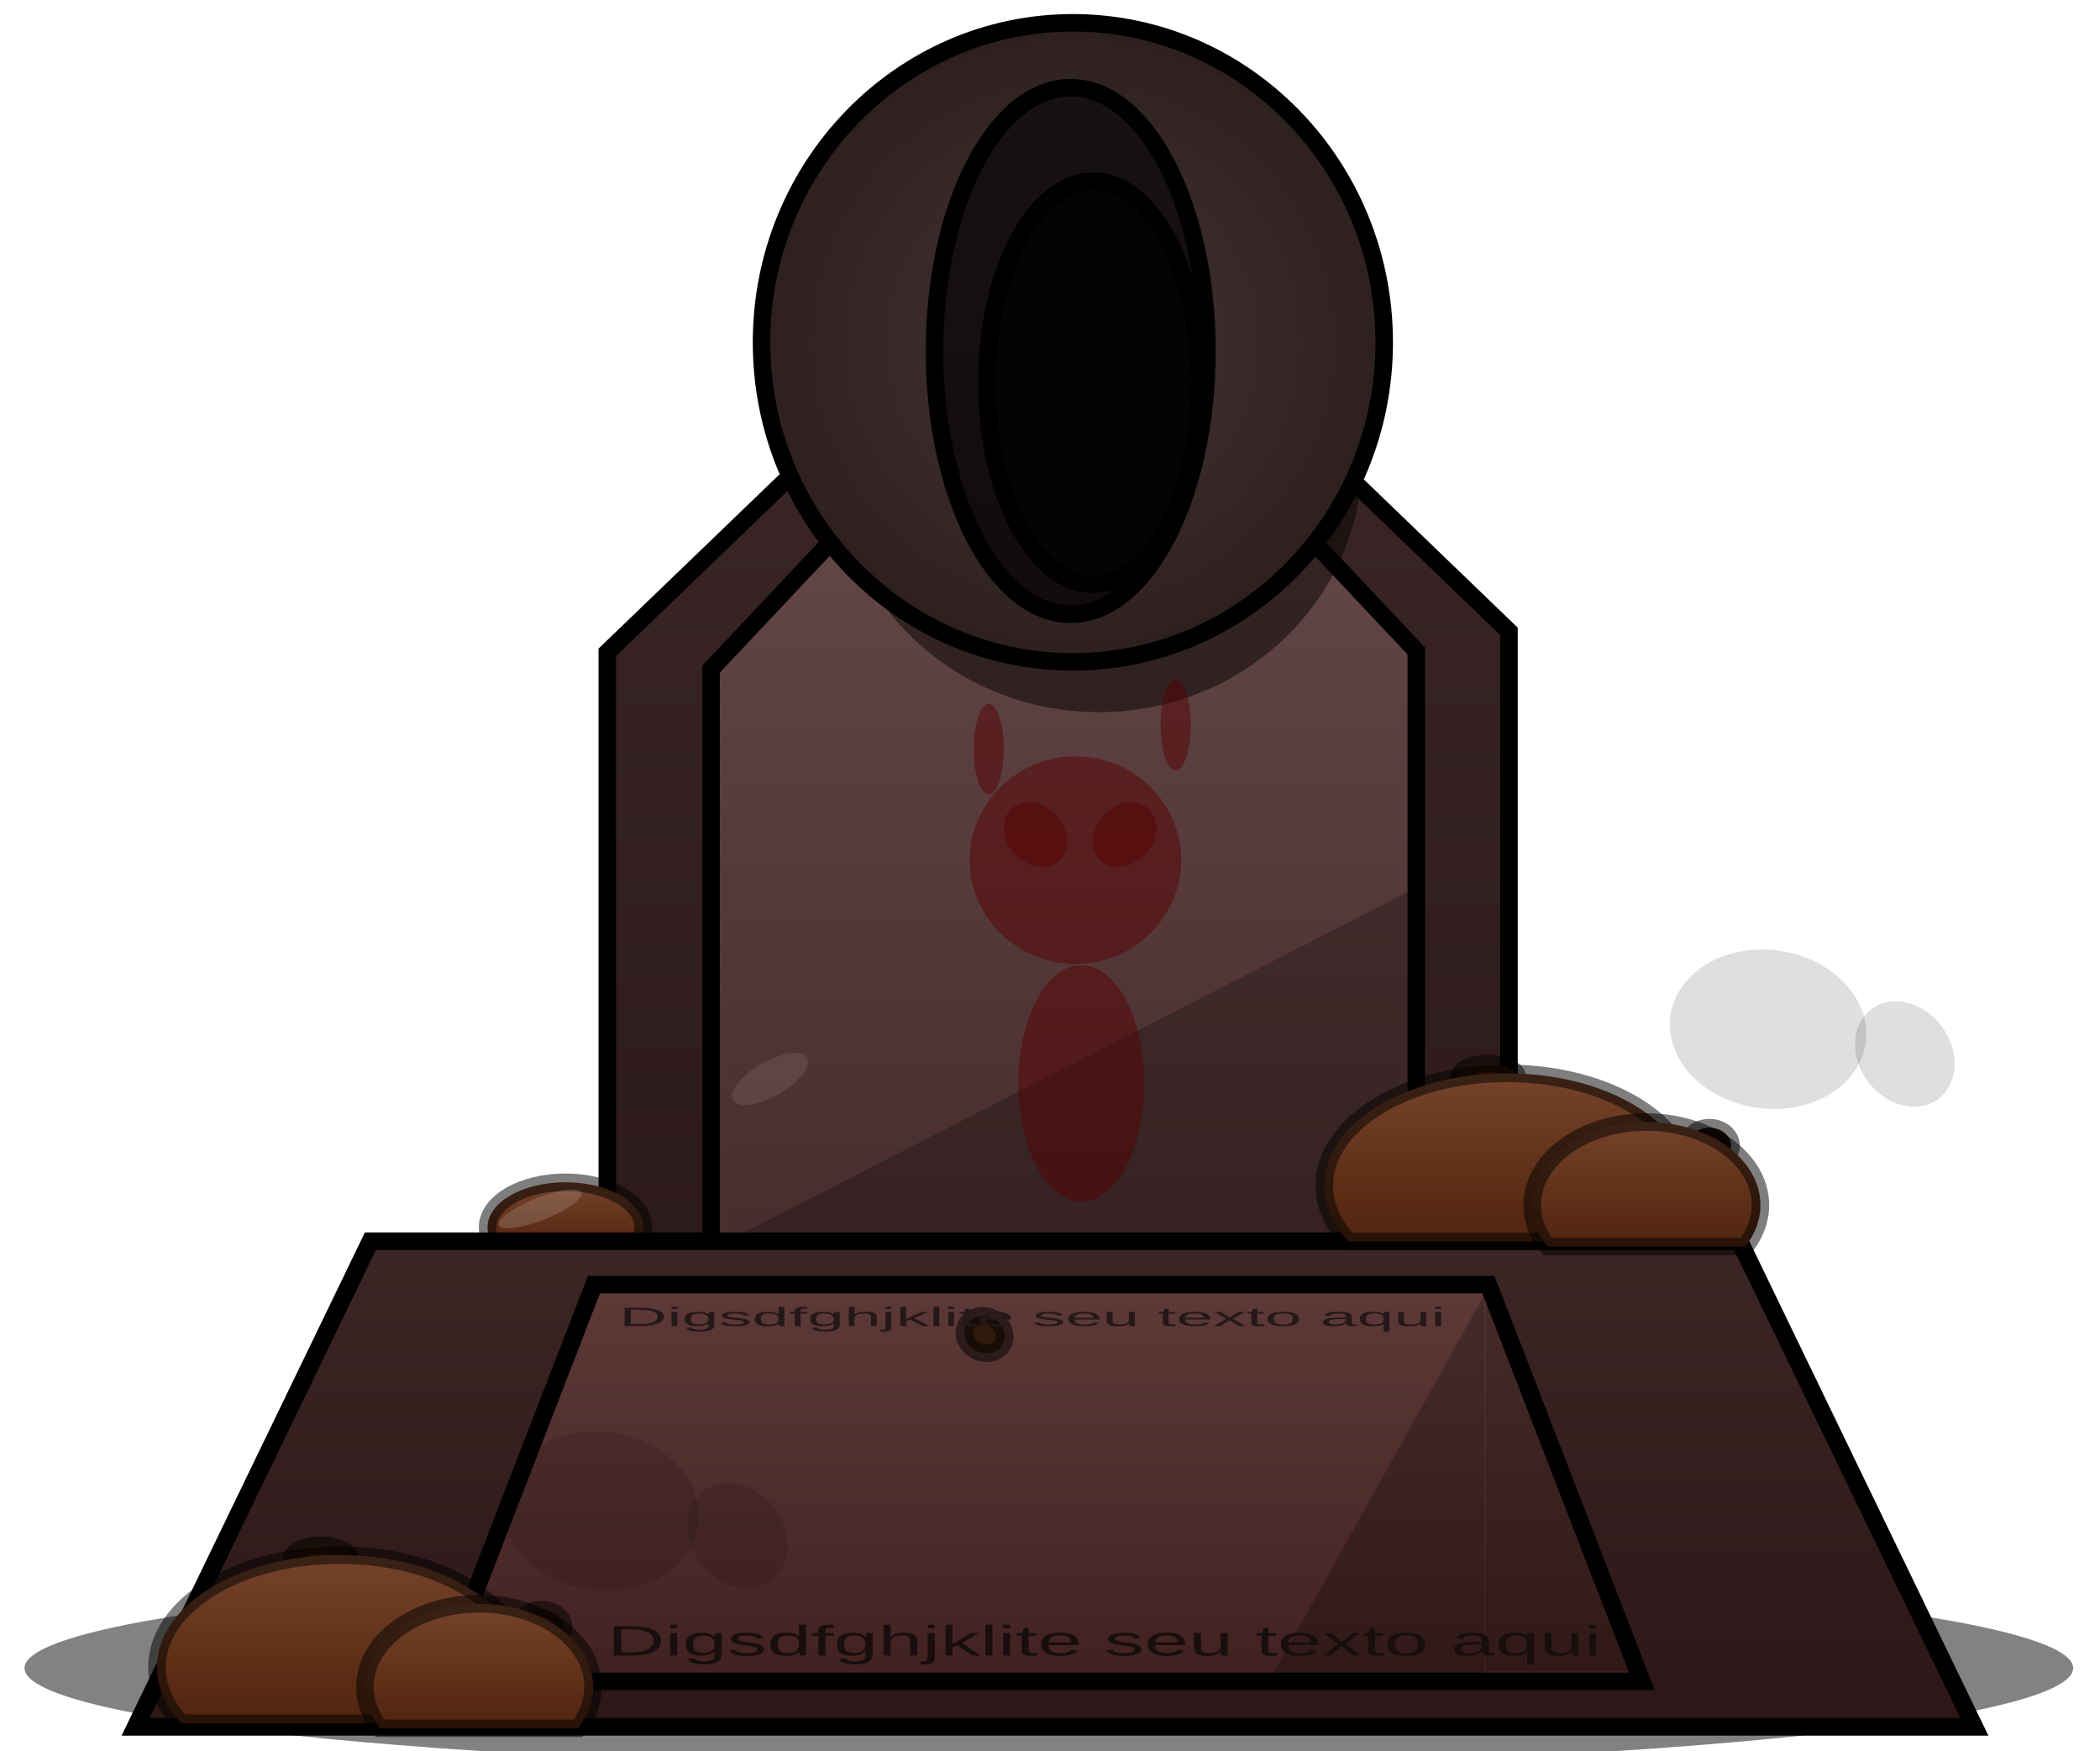
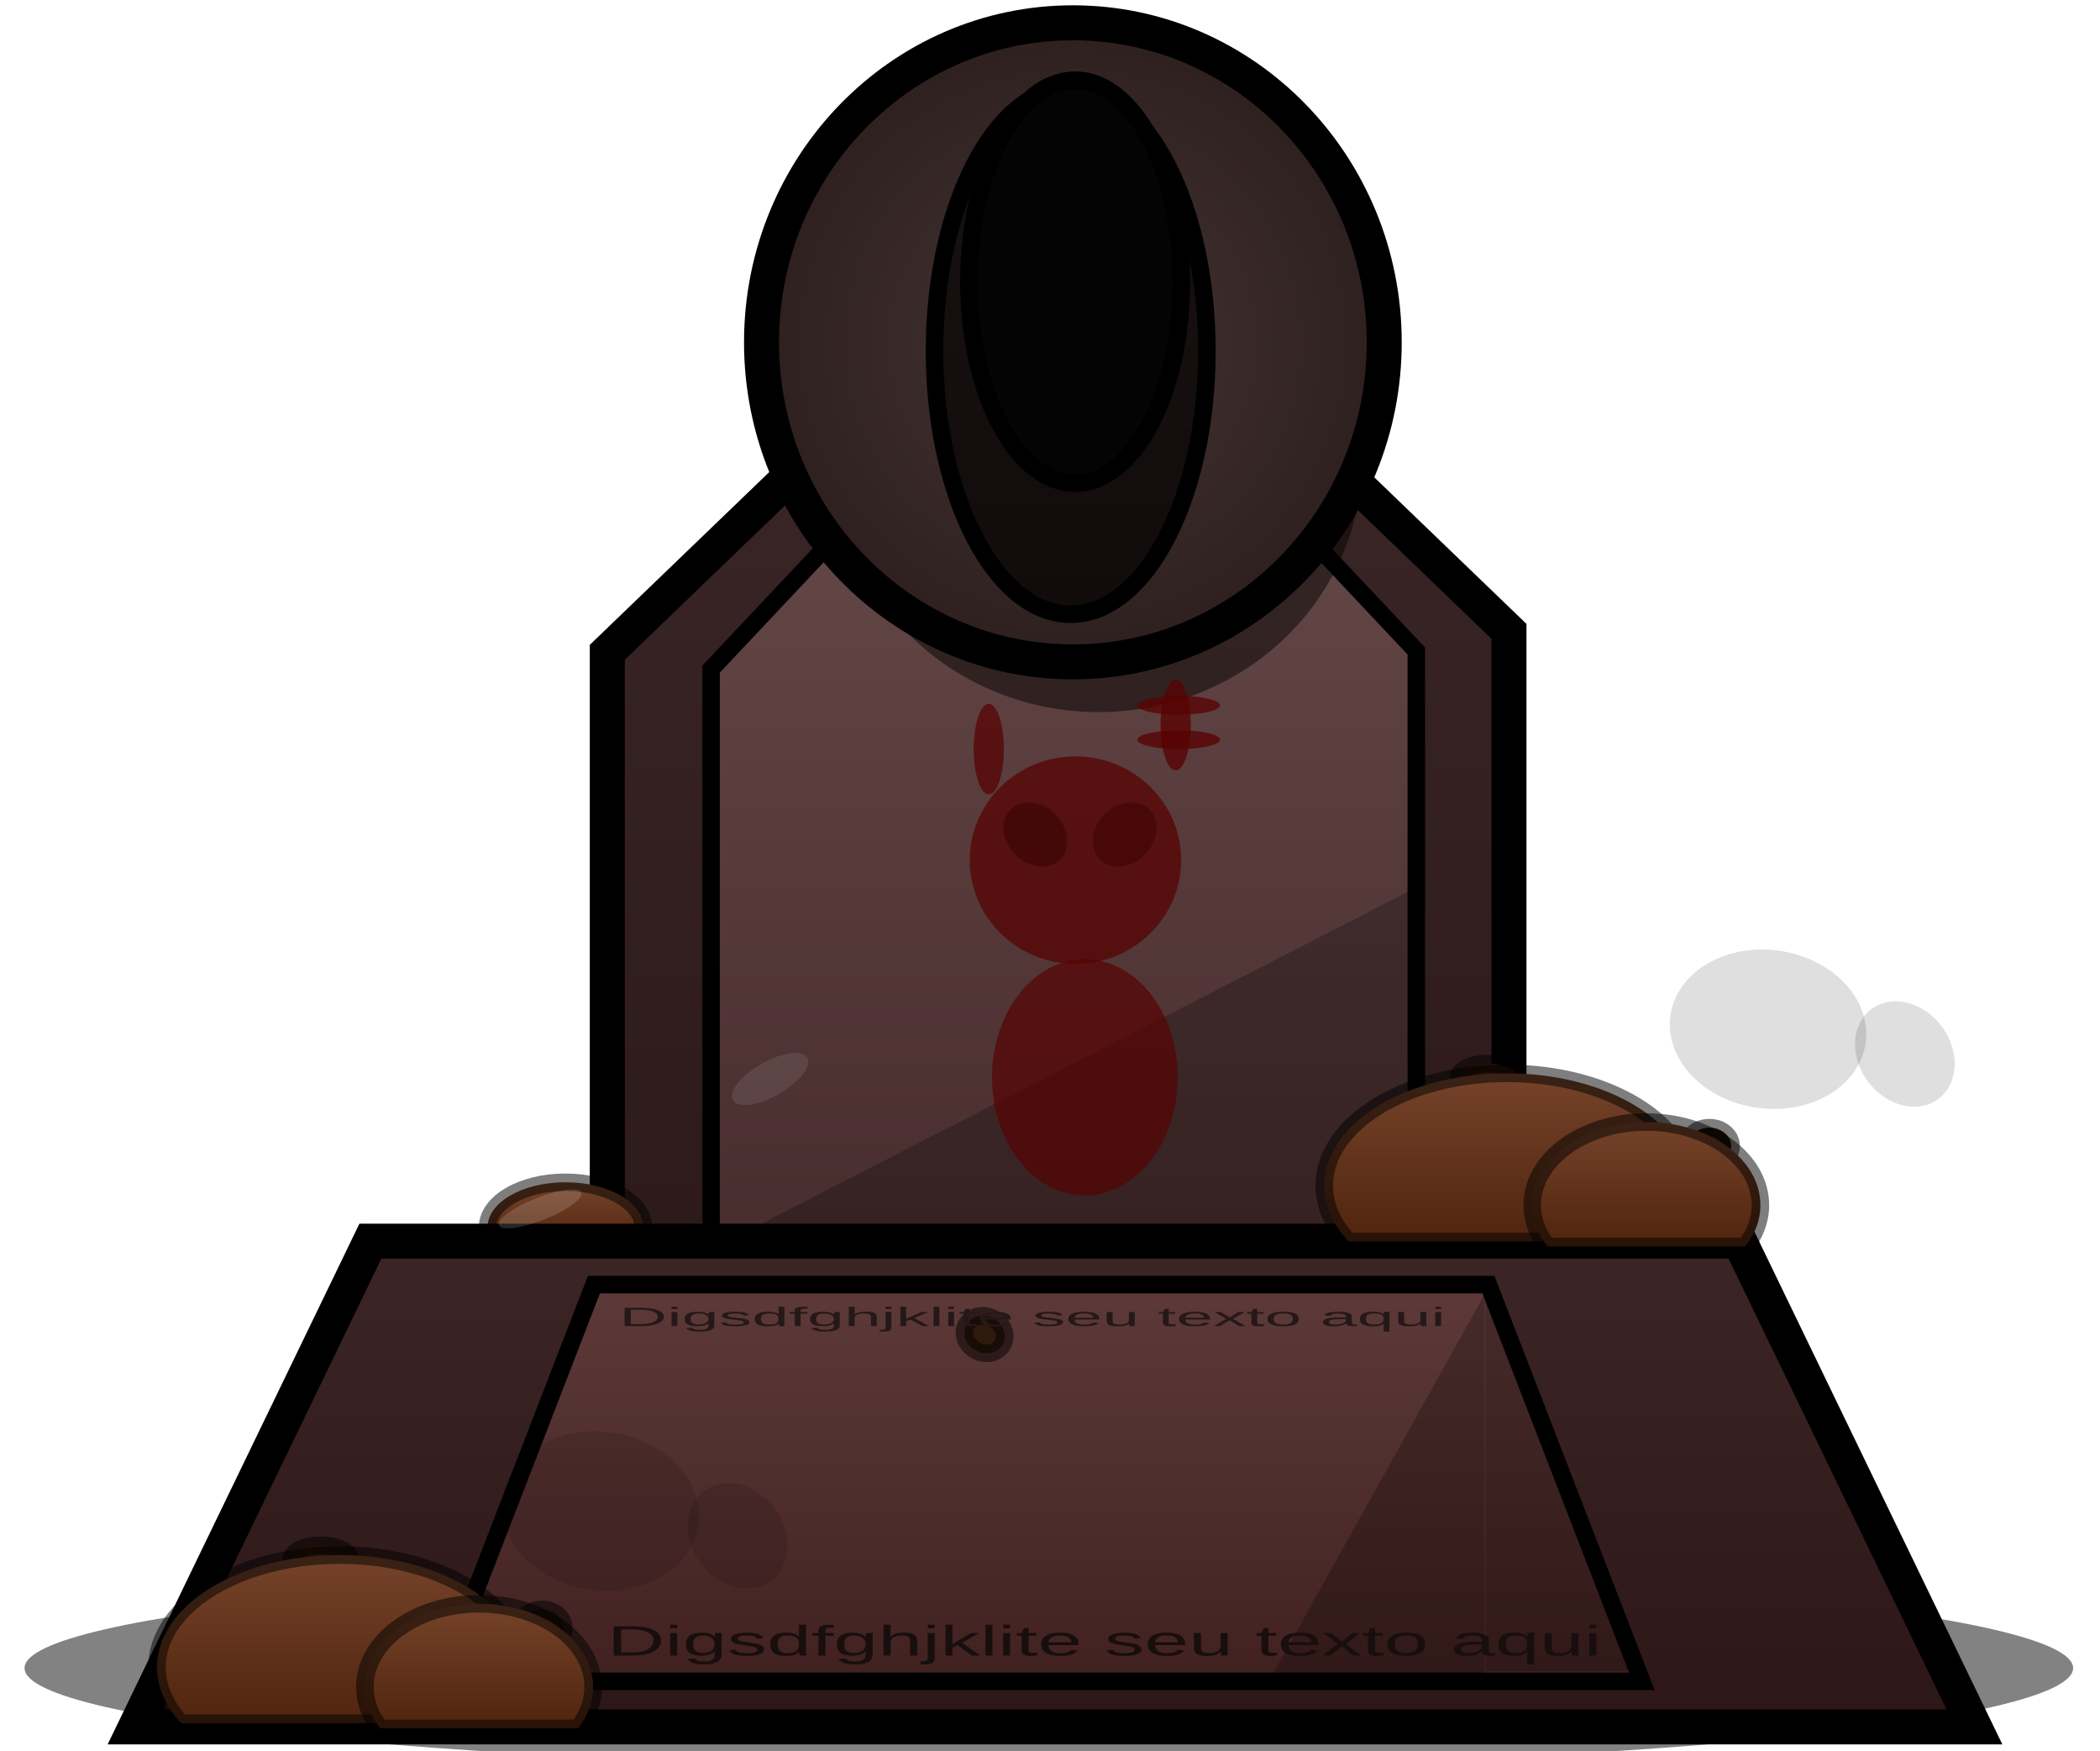
<svg xmlns="http://www.w3.org/2000/svg" xmlns:ns1="https://boxy-svg.com" viewBox="0 0 120 100" width="120px" height="100px">
  <defs>
    <linearGradient gradientUnits="userSpaceOnUse" x1="55.562" y1="27.016" x2="55.562" y2="68.056" id="gradient-0" gradientTransform="matrix(0.101939, 0, 0, 0.094112, 26.64566, 64.99833)">
      <stop offset="0" style="stop-color: rgb(45.882% 26.275% 16.471%)" />
      <stop offset="1" style="stop-color: rgb(31.827% 14.113% 4.995%)" />
    </linearGradient>
    <linearGradient gradientUnits="userSpaceOnUse" x1="60.995" y1="23.434" x2="60.995" y2="82.122" id="gradient-4" gradientTransform="matrix(0.782127, 0, 0, 0.862855, 13.07705, 5.384702)">
      <stop offset="0" style="stop-color: rgb(40% 28.627% 28.627%)" />
      <stop offset="1" style="stop-color: rgb(26.945% 16.547% 16.689%)" />
    </linearGradient>
    <linearGradient gradientUnits="userSpaceOnUse" x1="60.995" y1="23.434" x2="60.995" y2="82.122" id="gradient-1" gradientTransform="matrix(1, 0, 0, 1, -0.52969, -0.794535)">
      <stop offset="0" style="stop-color: rgb(22.745% 14.902% 14.902%)" />
      <stop offset="1" style="stop-color: rgb(16.548% 9.206% 9.289%)" />
    </linearGradient>
    <linearGradient gradientUnits="userSpaceOnUse" x1="60.815" y1="71.702" x2="60.815" y2="99.449" id="gradient-2" gradientTransform="matrix(1, 0, 0, 1, -0.52969, -0.794535)">
      <stop offset="0" style="stop-color: rgb(23.529% 14.51% 14.51%)" />
      <stop offset="1" style="stop-color: rgb(17.264% 8.812% 8.928%)" />
    </linearGradient>
    <linearGradient gradientUnits="userSpaceOnUse" x1="59.968" y1="76.938" x2="59.968" y2="96.213" id="gradient-5" gradientTransform="matrix(0.81823, 0, 0, 1.175821, 10.42962, -17.07527)">
      <stop offset="0" style="stop-color: rgb(36.471% 22.745% 21.961%)" />
      <stop offset="1" style="stop-color: rgb(25.512% 12.871% 12.393%)" />
    </linearGradient>
    <linearGradient gradientUnits="userSpaceOnUse" x1="61.714" y1="5.805" x2="61.714" y2="35.887" id="gradient-6" gradientTransform="matrix(1, 0, 0, 1, -0.52969, -0.794535)">
      <stop offset="0" style="stop-color: rgb(9.02% 7.059% 7.059%)" />
      <stop offset="1" style="stop-color: rgb(6.95% 4.385% 4.385%)" />
    </linearGradient>
    <linearGradient gradientUnits="userSpaceOnUse" x1="55.562" y1="27.016" x2="55.562" y2="68.056" id="gradient-7" gradientTransform="matrix(0.10194, 0, 0, 0.09411, 77.5181, 27.45215)">
      <stop offset="0" style="stop-color: rgb(45.882% 26.275% 16.471%)" />
      <stop offset="1" style="stop-color: rgb(31.827% 14.113% 4.995%)" />
    </linearGradient>
    <linearGradient gradientUnits="userSpaceOnUse" x1="29.852" y1="50.96" x2="29.852" y2="77.591" id="gradient-10" gradientTransform="matrix(0.359751, 0, 0, 0.360638, 80.57717, -4.429766)">
      <stop offset="0" style="stop-color: rgb(45.882% 26.275% 16.471%)" />
      <stop offset="1" style="stop-color: rgb(31.827% 14.113% 4.995%)" />
    </linearGradient>
    <linearGradient gradientUnits="userSpaceOnUse" x1="51.99" y1="58.673" x2="51.99" y2="78.4" id="gradient-11" gradientTransform="matrix(0.359751, 0, 0, 0.360638, 80.57717, -4.429766)">
      <stop offset="0" style="stop-color: rgb(45.882% 26.275% 16.471%)" />
      <stop offset="1" style="stop-color: rgb(31.827% 14.113% 4.995%)" />
    </linearGradient>
    <linearGradient gradientUnits="userSpaceOnUse" x1="29.852" y1="50.96" x2="29.852" y2="77.591" id="gradient-8" gradientTransform="matrix(0.359751, 0, 0, 0.360638, 80.57717, -4.429766)">
      <stop offset="0" style="stop-color: rgb(45.882% 26.275% 16.471%)" />
      <stop offset="1" style="stop-color: rgb(31.827% 14.113% 4.995%)" />
    </linearGradient>
    <linearGradient gradientUnits="userSpaceOnUse" x1="51.99" y1="58.673" x2="51.99" y2="78.4" id="gradient-9" gradientTransform="matrix(0.359751, 0, 0, 0.360638, 80.57717, -4.429766)">
      <stop offset="0" style="stop-color: rgb(45.882% 26.275% 16.471%)" />
      <stop offset="1" style="stop-color: rgb(31.827% 14.113% 4.995%)" />
    </linearGradient>
    <path id="path-0" d="M 47.456 80.802 L 88.108 72.487" style="fill: none;" />
    <path id="path-1" d="M 79.959 48.171 C 80.47 57.633 80.342 62.787 80.342 67.878 C 78.993 71.797 78.039 74.456 78.039 77.603 C 78.039 81.289 77.548 84.917 79.447 86.816 L 79.575 87.328 C 79.575 87.797 79.575 88.266 79.575 88.736" style="fill: none;" />
    <radialGradient gradientUnits="userSpaceOnUse" cx="61.837" cy="20.352" r="17.791" id="gradient-3" gradientTransform="matrix(1, 0, 0, 1, -0.52969, -0.794535)">
      <stop offset="0" style="stop-color: rgb(26.667% 20.392% 20.392%)" />
      <stop offset="1" style="stop-color: rgb(18.352% 12.541% 12.585%)" />
    </radialGradient>
  </defs>
  <ellipse style="fill: rgba(0, 0, 0, 0.49);" cx="59.933" cy="95.295" rx="58.531" ry="5.694" />
  <path d="M 87.632 32.572 C 87.632 33.04 87.417 33.479 87.04 33.857 L 79.323 33.857 C 78.947 33.479 78.732 33.04 78.732 32.572 C 78.732 31.149 80.724 29.995 83.182 29.995 C 85.64 29.995 87.632 31.149 87.632 32.572 Z" style="stroke: rgba(0, 0, 0, 0.506); fill: url(&quot;#gradient-7&quot;); transform-box: fill-box; transform-origin: 50% 50%;" transform="matrix(0.833166, 0.553023, -0.553023, 0.833166, 0, 0.000004)" />
-   <path d="M 86.227 81.327 L 34.702 81.327 L 34.702 37.266 L 49.897 22.639 L 72.279 22.639 L 86.227 36.068 L 86.227 81.327 Z" style="stroke: rgb(0, 0, 0); fill: url(&quot;#gradient-1&quot;);" />
+   <path d="M 86.227 81.327 L 34.702 81.327 L 34.702 37.266 L 49.897 22.639 L 72.279 22.639 L 86.227 36.068 L 86.227 81.327 Z" style="stroke: rgb(0, 0, 0); fill: url(&quot;#gradient-1&quot;); stroke-width: 2px;" />
  <path d="M 80.932 76.244 L 40.633 76.244 L 40.633 38.226 L 52.517 25.605 L 70.023 25.605 L 80.932 37.192 L 80.932 76.244 Z" style="stroke: rgb(0, 0, 0); fill: url(&quot;#gradient-4&quot;);" />
  <ellipse style="fill: rgba(0, 0, 0, 0.48);" cx="62.788" cy="26.241" rx="15.037" ry="14.441" />
-   <ellipse style="stroke: rgb(0, 0, 0); fill: url(&quot;#gradient-3&quot;);" cx="61.307" cy="19.557" rx="17.791" ry="18.254" />
+   <ellipse style="stroke: rgb(0, 0, 0); fill: url(&quot;#gradient-3&quot;); stroke-width: 2px;" cx="61.307" cy="19.557" rx="17.791" ry="18.254" />
  <path d="M 36.76 70.118 C 36.76 70.586 36.545 71.025 36.168 71.403 L 28.451 71.403 C 28.075 71.025 27.86 70.586 27.86 70.118 C 27.86 68.695 29.852 67.541 32.31 67.541 C 34.768 67.541 36.76 68.695 36.76 70.118 Z" style="stroke: rgba(0, 0, 0, 0.506); fill: url(&quot;#gradient-0&quot;);" />
-   <path d="M 7.745 98.654 L 21.165 70.907 L 99.405 70.907 L 112.825 98.654 L 7.745 98.654 Z" style="stroke: rgb(0, 0, 0); fill: url(&quot;#gradient-2&quot;);" />
+   <path d="M 7.745 98.654 L 21.165 70.907 L 99.405 70.907 L 112.825 98.654 L 7.745 98.654 Z" style="stroke: rgb(0, 0, 0); fill: url(&quot;#gradient-2&quot;); stroke-width: 2px;" />
  <path d="M 25.172 96.053 L 33.939 73.389 L 85.053 73.389 L 93.82 96.053 L 25.172 96.053 Z" style="stroke: rgb(0, 0, 0); fill: url(&quot;#gradient-5&quot;);" />
  <path d="M 81.179 50.573 L 81.179 71.118 L 41.147 71.118 L 81.179 50.573 Z" ns1:shape="triangle 41.147 50.573 40.032 20.545 1 0 1@09ea98de" style="fill: rgba(0, 0, 0, 0.25);" />
  <path d="M -84.887 74.194 L -84.887 95.476 L -93.676 95.476 L -84.887 74.194 Z" ns1:shape="triangle -93.676 74.194 8.789 21.282 1 0 1@a58014d3" style="fill: rgba(0, 0, 0, 0.25);" transform="matrix(-1, 0, 0, 1, 0, 0)" />
  <path d="M 84.839 73.931 L 84.839 95.959 L 72.554 95.959 L 84.839 73.931 Z" ns1:shape="triangle 72.554 73.931 12.285 22.028 1 0 1@f2f84262" style="fill: rgba(0, 0, 0, 0.25);" />
  <ellipse style="stroke: rgb(0, 0, 0); fill: url(&quot;#gradient-6&quot;);" cx="61.184" cy="20.051" rx="7.783" ry="15.041" />
  <g transform="matrix(1, 0, 0, 1, -71.909, 74.89198)">
    <ellipse style="stroke: rgba(0, 0, 0, 0.506); fill: rgb(66, 30, 11);" cx="90.241" cy="14.184" rx="1.675" ry="0.8" />
    <path d="M 101.754 20.358 C 101.754 21.521 101.249 22.612 100.367 23.553 L 82.265 23.553 C 81.383 22.612 80.878 21.521 80.878 20.358 C 80.878 16.818 85.552 13.948 91.316 13.948 C 97.081 13.948 101.754 16.818 101.754 20.358 Z" style="stroke: rgba(0, 0, 0, 0.506); fill: url(&quot;#gradient-10&quot;);" />
    <ellipse style="stroke: rgba(0, 0, 0, 0.506); fill: rgb(48, 25, 13);" cx="102.883" cy="18.094" rx="1.244" ry="1.043" />
    <ellipse style="stroke: rgba(0, 0, 0, 0); fill: rgba(0, 0, 0, 0.125); transform-origin: 43.615px 38.727px;" cx="43.615" cy="38.727" rx="5.508" ry="4.632" transform="matrix(0.98817, -0.153365, 0.295491, 0.966112, 51.69437, -19.2966)" />
    <ellipse style="stroke: rgba(0, 0, 0, 0.506); fill: rgb(48, 25, 13); transform-origin: 36.809px 65.446px;" cx="36.809" cy="65.446" rx="1.181" ry="1.042" transform="matrix(0.89716, 0.441706, -0.439958, 0.898021, 57.23686, -46.16182)" />
    <path d="M 105.8 21.478 C 105.8 22.34 105.485 23.148 104.934 23.844 L 93.627 23.844 C 93.076 23.148 92.761 22.34 92.761 21.478 C 92.761 18.856 95.68 16.73 99.281 16.73 C 102.882 16.73 105.8 18.856 105.8 21.478 Z" style="stroke: rgba(0, 0, 0, 0.506); fill: url(&quot;#gradient-11&quot;);" />
    <ellipse style="stroke: rgba(0, 0, 0, 0); fill: rgba(255, 255, 255, 0.15); transform-origin: 43.615px 38.727px;" cx="43.615" cy="38.727" rx="2.53" ry="0.649" transform="matrix(0.925524, -0.378688, 0.532176, 0.862723, 41.79506, -22.72212)" />
    <ellipse style="stroke: rgba(0, 0, 0, 0); fill: rgba(255, 255, 255, 0.086); transform-origin: 43.615px 38.727px;" cx="43.615" cy="38.727" rx="2.44" ry="0.999" transform="matrix(0.850702, -0.525648, 0.669736, 0.76167, 52.87412, -19.82453)" />
    <ellipse style="stroke: rgba(0, 0, 0, 0); fill: rgba(0, 0, 0, 0.125); transform-origin: 43.615px 38.727px;" cx="43.615" cy="38.727" rx="2.73" ry="3.084" transform="matrix(0.98817, -0.153365, 0.295491, 0.966112, 59.51139, -17.88124)" />
  </g>
  <text style="fill: rgb(24, 14, 14); font-family: Arial, sans-serif; font-size: 28px; white-space: pre; transform-origin: 186.844px 72.633px;" transform="matrix(0.0008, 0.093649, -0.085436, 0.000729, -107.8683, -19.29818)" x="12.632" y="81.875">Digsdfghjklite seu texto aqui</text>
  <g transform="matrix(1, 0, 0, 1, -5.205173, 47.37009)">
    <ellipse style="stroke: rgba(0, 0, 0, 0.506); fill: rgb(66, 30, 11);" cx="90.241" cy="14.184" rx="1.675" ry="0.8" />
    <path d="M 101.754 20.358 C 101.754 21.521 101.249 22.612 100.367 23.553 L 82.265 23.553 C 81.383 22.612 80.878 21.521 80.878 20.358 C 80.878 16.818 85.552 13.948 91.316 13.948 C 97.081 13.948 101.754 16.818 101.754 20.358 Z" style="stroke: rgba(0, 0, 0, 0.506); fill: url(&quot;#gradient-8&quot;);" />
    <ellipse style="stroke: rgba(0, 0, 0, 0.506); fill: rgb(48, 25, 13);" cx="102.883" cy="18.094" rx="1.244" ry="1.043" />
    <ellipse style="stroke: rgba(0, 0, 0, 0); fill: rgba(0, 0, 0, 0.125); transform-origin: 43.615px 38.727px;" cx="43.615" cy="38.727" rx="5.508" ry="4.632" transform="matrix(0.98817, -0.153365, 0.295491, 0.966112, 51.69437, -19.2966)" />
    <ellipse style="stroke: rgba(0, 0, 0, 0.506); fill: rgb(48, 25, 13); transform-origin: 36.809px 65.446px;" cx="36.809" cy="65.446" rx="1.181" ry="1.042" transform="matrix(0.89716, 0.441706, -0.439958, 0.898021, 57.23686, -46.16182)" />
    <path d="M 105.8 21.478 C 105.8 22.34 105.485 23.148 104.934 23.844 L 93.627 23.844 C 93.076 23.148 92.761 22.34 92.761 21.478 C 92.761 18.856 95.68 16.73 99.281 16.73 C 102.882 16.73 105.8 18.856 105.8 21.478 Z" style="stroke: rgba(0, 0, 0, 0.506); fill: url(&quot;#gradient-9&quot;);" />
    <ellipse style="stroke: rgba(0, 0, 0, 0); fill: rgba(255, 255, 255, 0.15); transform-origin: 43.615px 38.727px;" cx="43.615" cy="38.727" rx="2.53" ry="0.649" transform="matrix(0.925524, -0.378688, 0.532176, 0.862723, 41.79506, -22.72212)" />
    <ellipse style="stroke: rgba(0, 0, 0, 0); fill: rgba(255, 255, 255, 0.086); transform-origin: 43.615px 38.727px;" cx="43.615" cy="38.727" rx="2.44" ry="0.999" transform="matrix(0.850702, -0.525648, 0.669736, 0.76167, 52.87412, -19.82453)" />
    <ellipse style="stroke: rgba(0, 0, 0, 0); fill: rgba(0, 0, 0, 0.125); transform-origin: 43.615px 38.727px;" cx="43.615" cy="38.727" rx="2.73" ry="3.084" transform="matrix(0.98817, -0.153365, 0.295491, 0.966112, 59.51139, -17.88124)" />
  </g>
-   <ellipse style="fill: rgba(88, 2, 2, 0.486);" cx="61.454" cy="49.138" rx="6.041" ry="5.928" />
-   <ellipse style="fill: rgba(88, 2, 2, 0.486);" cx="61.791" cy="61.894" rx="3.602" ry="6.753" />
-   <ellipse style="fill: rgba(88, 2, 2, 0.486);" cx="56.501" cy="42.796" rx="0.863" ry="2.588" />
-   <ellipse style="fill: rgba(88, 2, 2, 0.486);" cx="67.181" cy="41.421" rx="0.863" ry="2.588" />
-   <ellipse style="fill: rgba(88, 2, 2, 0.486);" cx="60.07" cy="48.732" rx="1.78" ry="1.838" transform="matrix(1, 0, 0.208059, 1, -11.04402, -1.057178)" />
-   <ellipse style="fill: rgba(88, 2, 2, 0.486);" cx="60.07" cy="48.732" rx="1.78" ry="1.838" transform="matrix(-1, 0, -0.208059, 1, 134.4769, -1.057178)" />
-   <ellipse style="stroke: rgb(0, 0, 0); fill: rgb(4, 4, 4);" cx="62.468" cy="21.868" rx="6.071" ry="11.51" />
+   <ellipse style="fill: rgba(88, 2, 2, 0.745);" cx="61.454" cy="49.138" rx="6.041" ry="5.928" />
+   <ellipse style="fill: rgba(88, 2, 2, 0.69);" cx="61.992" cy="61.547" rx="5.306" ry="6.753" />
+   <ellipse style="fill: rgba(88, 2, 2, 0.753);" cx="56.501" cy="42.796" rx="0.863" ry="2.588" />
+   <ellipse style="fill: rgba(88, 2, 2, 0.77);" cx="67.181" cy="41.421" rx="0.863" ry="2.588" />
+   <ellipse style="fill: rgba(50, 0, 0, 0.486);" cx="60.07" cy="48.732" rx="1.78" ry="1.838" transform="matrix(1, 0, 0.208059, 1, -11.04402, -1.057178)" />
+   <ellipse style="fill: rgba(56, 0, 0, 0.486);" cx="60.07" cy="48.732" rx="1.78" ry="1.838" transform="matrix(-1, 0, -0.208059, 1, 134.4769, -1.057178)" />
+   <ellipse style="stroke: rgb(0, 0, 0); fill: rgb(4, 4, 4);" cx="61.436" cy="16.091" rx="6.071" ry="11.51" />
  <text style="fill: rgb(37, 24, 24); font-family: Arial, sans-serif; font-size: 28px; white-space: pre;" transform="matrix(0.135449, 0, 0, 0.054265, 33.67018, 71.31238)" x="12.632" y="81.875">Digsdfghjklite seu texto aqui</text>
  <text style="fill: rgb(24, 14, 14); font-family: Arial, sans-serif; font-size: 28px; white-space: pre;" transform="matrix(0.162999, 0, 0, 0.086864, 32.63639, 87.46733)" x="12.632" y="81.875">Digsdfghjklite seu texto aqui</text>
  <text style="fill: rgb(24, 14, 14); font-family: Arial, sans-serif; font-size: 28px; white-space: pre; transform-box: fill-box; transform-origin: 50% 50%;" transform="matrix(0.0008, 0.093649, -0.085436, 0.000729, -143.9507, -18.5618)" x="12.632" y="81.875">Digsdfghjklite seu texto aqui</text>
  <text style="fill: rgb(24, 14, 14); font-family: Arial, sans-serif; font-size: 28px; white-space: pre; transform-origin: 186.844px 72.633px;" transform="matrix(0.014553, 0.041248, -0.11302, 0.039872, -100.5045, 11.53756)" x="12.632" y="81.875">Digsdfghjklite seu texto aqui</text>
  <text style="fill: rgb(24, 14, 14); font-family: Arial, sans-serif; font-size: 28px; white-space: pre; transform-origin: 186.844px 72.633px;" transform="matrix(-0.014553, 0.041248, 0.11302, 0.039872, -154.0759, 12.08987)" x="12.632" y="81.875">Digsdfghjklite seu texto aqui</text>
  <text style="fill: rgb(24, 14, 14); font-family: Arial, sans-serif; font-size: 28px; white-space: pre; transform-origin: 186.844px 72.633px;" transform="matrix(-0.014553, 0.041248, 0.11302, 0.039872, -149.1053, 11.90579)" x="12.632" y="81.875">Digsdfghjklite seu texto aqui</text>
  <text style="fill: rgb(24, 14, 14); font-family: Arial, sans-serif; font-size: 28px; white-space: pre; transform-origin: 186.844px 72.633px;" transform="matrix(0.014553, 0.041248, -0.11302, 0.039872, -103.8182, 11.90578)" x="12.632" y="81.875">Digsdfghjklite seu texto aqui</text>
+   <ellipse style="fill: rgba(88, 2, 2, 0.77);" cx="67.354" cy="40.294" rx="2.365" ry="0.537" />
+   <ellipse style="fill: rgba(88, 2, 2, 0.77);" cx="67.354" cy="42.258" rx="2.365" ry="0.537" />
</svg>
